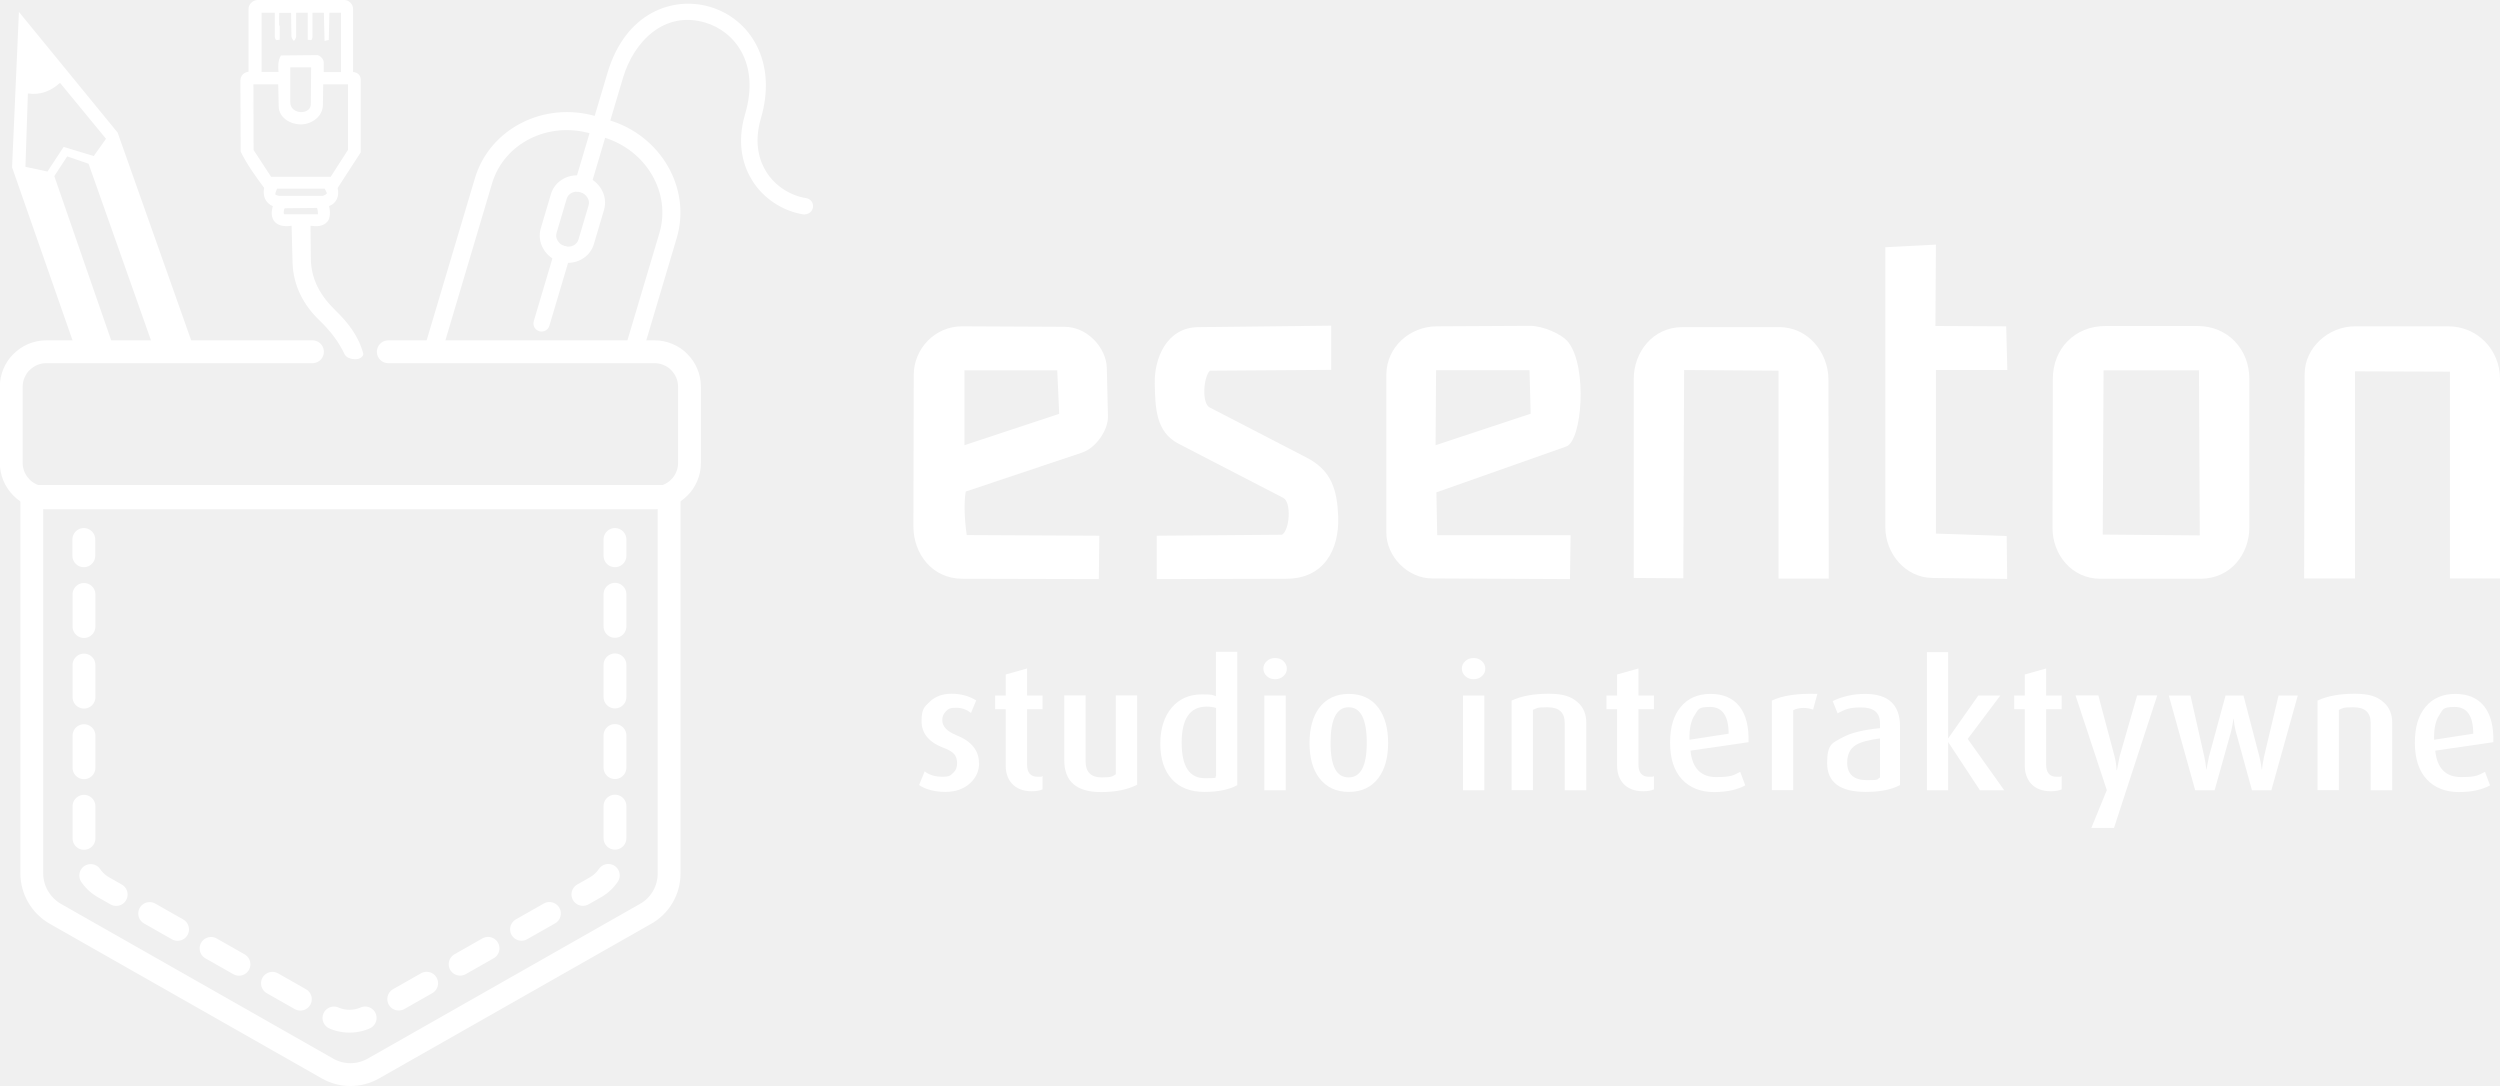
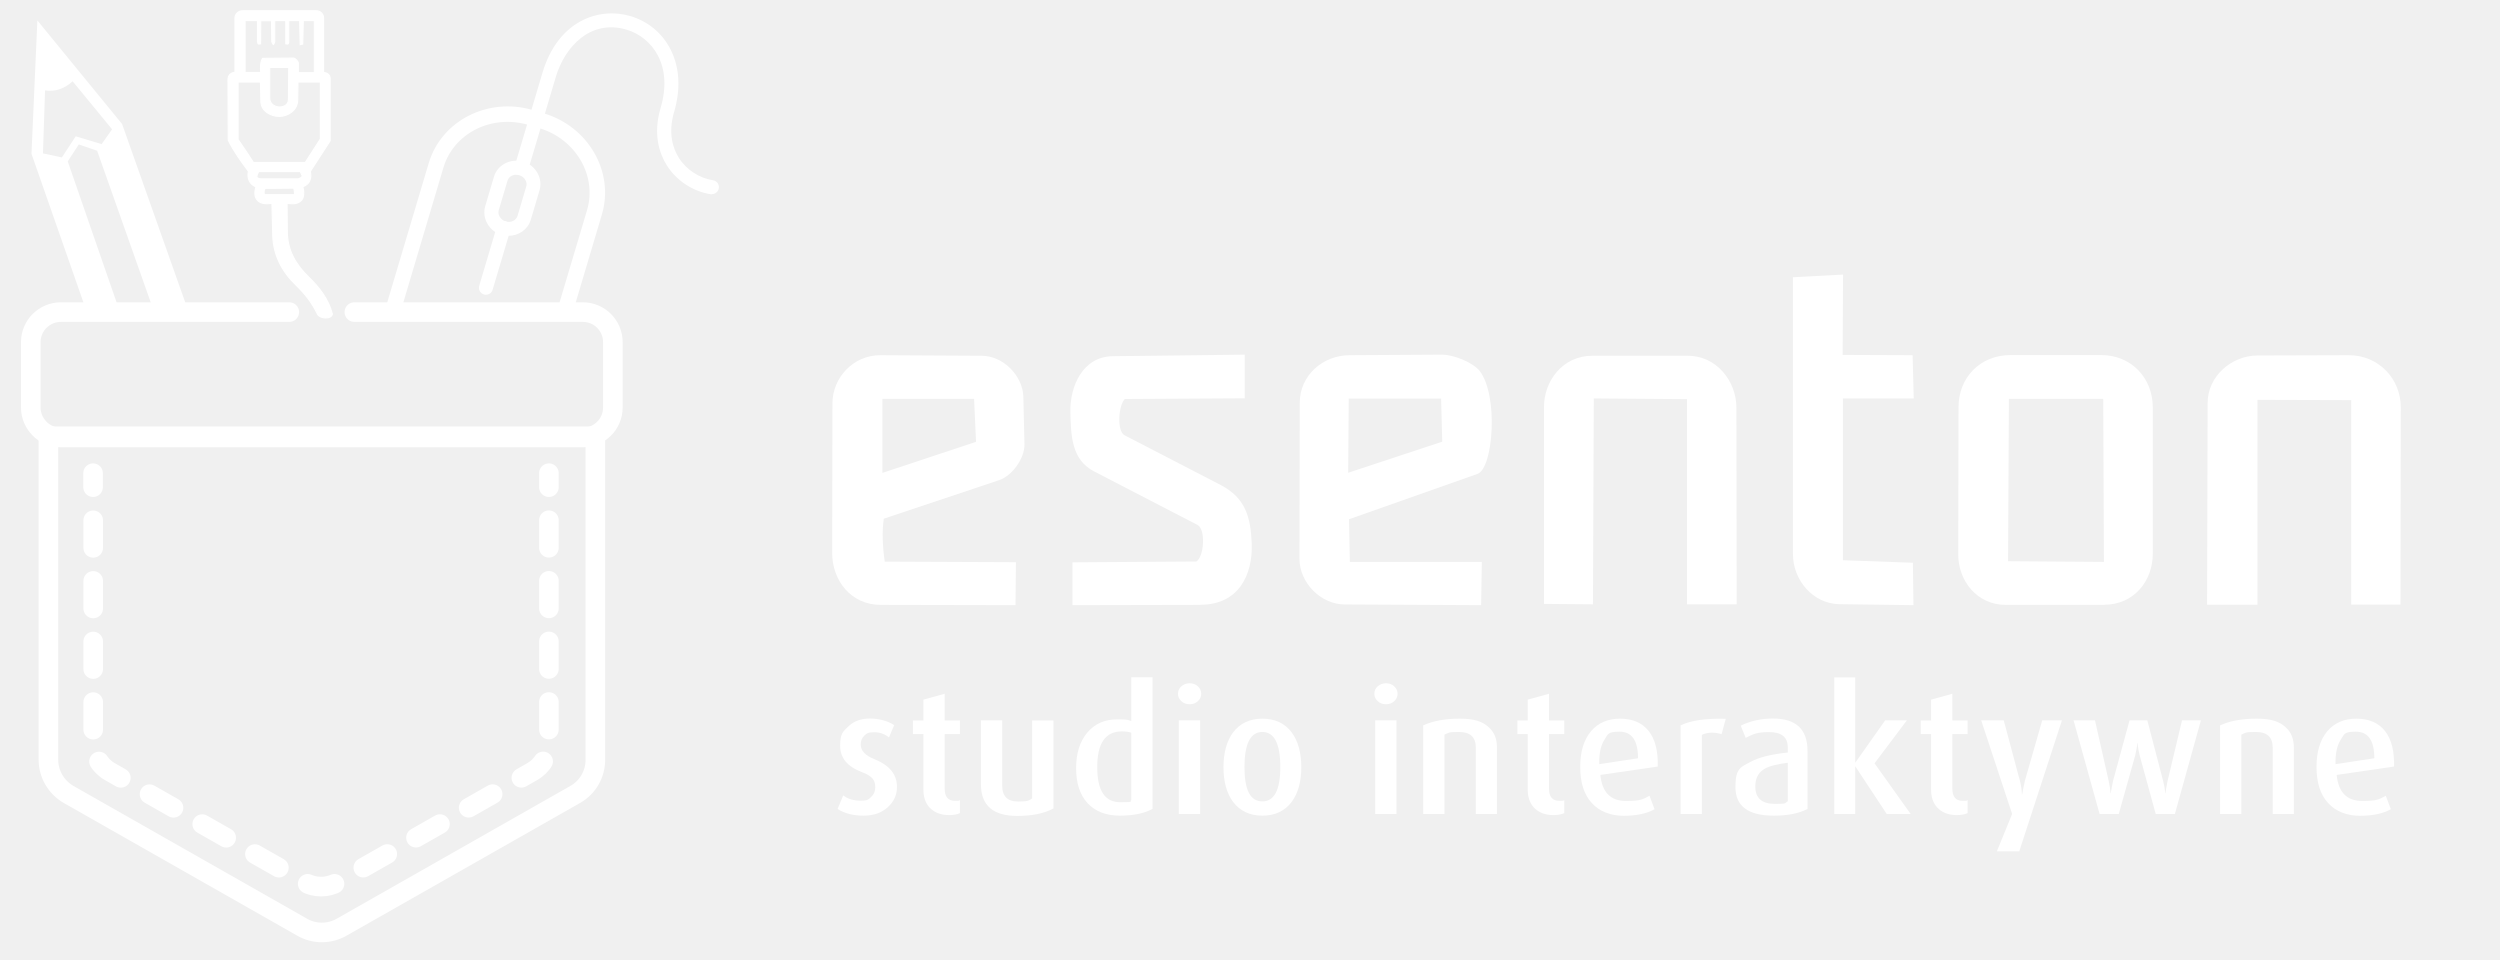
- <svg xmlns="http://www.w3.org/2000/svg" id="Layer_1" data-name="Layer 1" viewBox="0 0 1533 665.9">
+ <svg xmlns="http://www.w3.org/2000/svg" id="Layer_2" version="1.1" viewBox="0 0 1786.3 685.8">
  <defs>
    <style>
-       .cls-1 {
+       .st0 {
        fill: #ffffff;
      }

-       .cls-2, .cls-3, .cls-4, .cls-5 {
+       .st1, .st2, .st3, .st4 {
        fill: #ffffff;
      }

-       .cls-3 {
+       .st2 {
        stroke-width: .8px;
      }

-       .cls-3, .cls-4, .cls-6, .cls-7, .cls-5, .cls-8, .cls-9 {
+       .st2, .st5, .st3, .st6, .st7, .st4, .st8 {
        stroke: #ffffff;
      }

-       .cls-3, .cls-4, .cls-7, .cls-5, .cls-8 {
+       .st2, .st3, .st7, .st4, .st8 {
        stroke-miterlimit: 10;
      }

-       .cls-6, .cls-7, .cls-8, .cls-9 {
+       .st5 {
+         stroke-dasharray: 19.7 23.6;
+       }
+ 
+       .st5, .st6 {
+         stroke-linejoin: round;
+       }
+ 
+       .st5, .st6, .st7, .st8 {
        fill: none;
        stroke-width: 14px;
      }

-       .cls-6, .cls-8, .cls-9 {
+       .st5, .st6, .st8 {
        stroke-linecap: round;
      }

-       .cls-6, .cls-9 {
-         stroke-linejoin: round;
-       }
- 
-       .cls-5 {
+       .st4 {
        stroke-width: 2px;
-       }
- 
-       .cls-9 {
-         stroke-dasharray: 19.7 23.6;
      }
    </style>
  </defs>
-   <path class="cls-3" d="M222.4,217.1c-.9,4.1-9.1,3.3-10.7,0-3.9-8.2-9-14.6-15.5-20.9-9.8-9.4-16-21.3-16.4-35.1l-.6-23.1c-3.6.5-7.6.5-10.1-1.9s-2.5-6.2-1.3-9.9c-4.9-1.9-6.4-6.4-5.4-11.1-5.2-7-10.6-14.4-14.4-22.2l-.2-43.1c0-3,1.5-5,5-5.5V5.5c0-2.8,2.6-5.1,5.3-5.1h53c2.7,0,5,2.4,5,5.1v39c3.1.2,4.7,2,4.7,4.4v44.4c0,0-14.2,21.9-14.2,21.9,1.2,4.7-.4,9.3-5.3,10.9.9,3.4.9,7.5-.8,9.5-2.5,2.9-6,3-10.5,2.4l.2,20.4c.1,13.2,6.1,23.4,15.2,32.2,7.4,7.2,14.2,15.6,17,26.5ZM191.2,7.4v15.1c.1.3-.3,1.8-.6,1.7l-1.5-.2V7.4s-7.9,0-7.9,0v14.9c0,.6-.9,2.6-1.1,2.2s-1-1.6-1-2.2l-.2-14.8h-7.7c0-.1-.1,16.5-.1,16.5l-1.5.2c-.3,0-.7-1.4-.7-1.7V7.4s-8.9,0-8.9,0v37.1s11.2,0,11.2,0c-.3-3.7-.4-7.1,1.3-10.1l22-.2c1.4,0,3.6,2.4,3.6,3.8v6.6c0,0,11.4,0,11.4,0V7.4s-7.9,0-7.9,0l-.4,16.8-1.8.4-.4-17.2h-7.6ZM191,63.7l.2-22.8h-13.6s0,21.8,0,21.8c0,3.8,2.9,6,6.2,6.4s7.2-1.3,7.2-5.3ZM213.8,51.3h-16s-.2,13-.2,13c-.1,7.1-6.8,11.5-13.1,11.6-6,0-13.1-3.8-13.2-10.7l-.3-13.9h-16s.1,40.8.1,40.8l10.9,16.7h37c0,0,10.8-16.8,10.8-16.8v-40.7ZM197.7,120.5c1.1,0,3.5-1.4,3.1-2.3l-1.4-2.9h-29.7c-.5.8-1.2,2.7-1.3,3.7s2.1,1.5,3.1,1.5h26.1ZM195.4,131.8c0-1.4-.2-3.5-.7-4.7l-20,.2c-1.2,0-1.6,4.5-.4,4.5h21.1Z" />
+   <path class="st1" d="M1503.6,432.2h-70.5c-20.5,0-34-17.3-33.9-36.2l.2-105c0-21.2,15.4-37.3,37.2-37.3h64.9c21.4.1,36.7,16.4,36.7,37.3v104.9c0,18.7-13.1,36.2-34.7,36.2h0ZM1503.3,401.5l-.5-116.5h-67.4s-.6,116-.6,116l68.5.5h0Z" />
+   <path class="st1" d="M964.4,401.5h94.4s-.5,30.9-.5,30.9l-97.4-.5c-17.3,0-32.4-15.7-32.4-32.6l.2-111.5c0-19.6,16.5-33.9,35.5-34l66-.4c8.7,0,22.4,5.7,27.1,11.7,13.5,17.6,9.7,69.5-1.6,73.5l-91.8,32.4.6,30.4h0ZM1030.5,315.6l-.8-30.8h-66l-.4,53,67.2-22.2h0Z" />
+   <path class="st1" d="M632.2,401.3l93.7.4-.3,30.7-96.3-.2c-21.3,0-34.7-17.5-34.7-37.1l.2-106.9c0-18.3,14.9-34.5,34.3-34.4l72.2.4c15.9,0,29.5,14.7,29.9,29.2l.8,34.1c.2,9.7-8.5,22.4-18.2,25.6l-82.3,27.5c-1.3,8.2-1,19.6.7,30.8h0ZM697.4,315.7l-1.4-30.7h-65.5v52.9l66.9-22.2h0Z" />
+   <path class="st1" d="M1680.2,285.9l-67.2-.2v146.4h-36l.4-144.2c0-19.1,17.1-33.8,35.6-33.9l65.3-.2c21.1,0,37.1,16.7,37.1,37.2l-.2,141h-35.2c0,0,0-146.1,0-146.1h0Z" />
+   <path class="st1" d="M1205.5,285.2l-66.7-.5-.6,147.1-35-.3v-140.6c0-18.9,13.5-36.6,34.3-36.7h68.3c20.6-.1,34.9,18.1,34.9,37.1l.2,140.5h-35.5v-146.7h0Z" />
+   <path class="st1" d="M857.9,432.2l-91.6.2v-30.6s88.5-.6,88.5-.6c5.6-3.3,6.8-23,.9-26.1l-74-38.3c-16-8.3-16.5-25.2-16.9-42.4-.4-17.9,8.5-39.7,30.5-39.9l94.1-1.1v31.2c-.1,0-85.7.5-85.7.5-4.6,4.6-5.8,23-.2,25.9l68.8,35.6c17.5,9.1,21.4,22.8,22.1,42.1.7,22.2-9.5,43.4-36.6,43.4h0Z" />
+   <path class="st1" d="M1316.8,284.6v115.7c0,0,50,1.8,50,1.8l.4,30.3-52.9-.7c-19.1-.3-33.2-17.4-33.2-35.7v-197.9c0,0,35.8-1.9,35.8-1.9l-.3,57.4,50,.2.8,30.9h-50.5c0-.1,0-.1,0-.1Z" />
+   <path class="st0" d="M640.9,562.4c0,5.6-2.2,10.4-6.6,14.4-4.4,4-10.1,6-17.3,6s-13.8-1.6-18.5-4.8l4-9.7c3.2,2.6,7.4,3.8,12.5,3.8s5.5-.9,7.5-2.7c1.9-1.8,2.9-4,2.9-6.8s-.7-5-2.2-6.6-4-3.1-7.6-4.4c-10.2-3.9-15.3-10.1-15.3-18.8s2-10,5.9-13.8c3.9-3.7,9-5.6,15.3-5.6s12.6,1.6,17.4,4.7l-3.7,8.8c-3.1-2.5-6.6-3.7-10.7-3.7s-5.3.8-7,2.5-2.5,3.8-2.5,6.3c0,4.4,3.3,7.9,9.9,10.5,10.7,4.3,16,10.9,16,19.7h0Z" />
+   <path class="st0" d="M685.9,581c-2,.9-4.5,1.4-7.7,1.4-6.1,0-10.8-1.9-14.2-5.6-2.8-3.2-4.2-7.4-4.2-12.5v-39.8h-7.5v-9.7h7.5v-14.9l15.2-4.2v19.1h10.9v9.7h-10.9v39c0,5.8,2.4,8.7,7.3,8.7s2.2-.2,3.6-.5v9.4h0Z" />
+   <path class="st0" d="M752.6,577.7c-6.7,3.6-15.3,5.3-25.7,5.3-17.3,0-26-7.5-26-22.6v-45.7h15.2v46.7c0,7.5,3.8,11.3,11.3,11.3s7.5-.7,10.1-2.2v-55.7h15.2v62.9h0Z" />
+   <path class="st0" d="M823.4,578c-5.8,3.2-13.6,4.8-23.3,4.8s-17.5-3-23-8.9c-5.5-6-8.2-14.3-8.2-25s2.7-19.3,8.2-25.7c5.3-6.1,12.3-9.2,21.1-9.2s7.2.4,10.1,1.2v-31.3h15.2v94h0ZM808.3,571.7v-48.2c-2-.6-4.2-.9-6.7-.9-11.8,0-17.6,8.5-17.6,25.5s5.5,25.1,16.5,25.1,6.2-.5,7.8-1.5h0Z" />
+   <path class="st0" d="M858.3,495.7c0,2.1-.8,3.8-2.4,5.3s-3.6,2.2-5.9,2.2-4.3-.7-5.9-2.2c-1.6-1.5-2.4-3.2-2.4-5.3s.8-3.9,2.4-5.3,3.6-2.2,5.9-2.2,4.3.7,5.9,2.2c1.6,1.5,2.4,3.2,2.4,5.4ZM857.5,581.6h-15.2v-66.9h15.2v66.9Z" />
+   <path class="st0" d="M929.8,548.2c0,10.3-2.3,18.6-6.8,24.7-5,6.6-12,9.9-21,9.9s-16-3.3-21-9.9c-4.5-6.1-6.8-14.4-6.8-24.7s2.3-18.7,6.8-24.8c5-6.6,12-9.9,21-9.9s16.1,3.3,21,9.9c4.5,6.1,6.8,14.4,6.8,24.8ZM914.8,548.1c0-16.7-4.3-25.1-12.8-25.1s-12.8,8.4-12.8,25.1,4.3,24.5,12.8,24.5,12.8-8.2,12.8-24.5Z" />
+   <path class="st0" d="M998.6,495.7c0,2.1-.8,3.8-2.4,5.3s-3.6,2.2-5.9,2.2-4.3-.7-5.9-2.2c-1.6-1.5-2.4-3.2-2.4-5.3s.8-3.9,2.4-5.3,3.6-2.2,5.9-2.2,4.3.7,5.9,2.2c1.6,1.5,2.4,3.2,2.4,5.4ZM997.8,581.6h-15.2v-66.9h15.2v66.9Z" />
+   <path class="st0" d="M1069.7,581.6h-15.2v-47.4c0-7.5-4-11.2-12-11.2s-7.3.6-10.4,1.9v56.7h-15.2v-63.3c6.9-3.2,15.6-4.8,26.2-4.8s16.3,2.1,20.7,6.2c3.9,3.5,5.8,8.2,5.8,14.3v47.7h0Z" />
+   <path class="st0" d="M1117.7,581c-2,.9-4.6,1.4-7.7,1.4-6.1,0-10.8-1.9-14.2-5.6-2.8-3.2-4.2-7.4-4.2-12.5v-39.8h-7.4v-9.7h7.4v-14.9l15.2-4.2v19.1h10.9v9.7h-10.9v39c0,5.8,2.4,8.7,7.3,8.7s2.2-.2,3.6-.5v9.4h0Z" />
+   <path class="st0" d="M1184.5,547.7l-41,6c1.2,12.4,7.3,18.6,18.2,18.6s12.1-1.2,16.9-3.7l3.6,9.6c-5.7,3.2-13.1,4.7-22.1,4.7s-17.2-3-22.7-9.1c-5.6-6-8.3-14.7-8.3-25.8s2.6-19.3,7.6-25.4c5.1-6.1,12.1-9.1,20.9-9.1s15.7,2.9,20.4,8.8c4.6,5.8,6.8,14.3,6.5,25.5h0ZM1170.4,541.8c0-12.7-4.4-19-13.2-19s-8.2,1.9-10.7,5.6c-2.7,4.1-4,9.9-3.8,17.6l27.7-4.2h0Z" />
+   <path class="st0" d="M1233.1,513.6l-3,11c-2.2-.7-4.6-1.1-6.9-1.1s-5.3.5-7.2,1.6v56.5h-15.2v-63.3c7.4-3.6,18.1-5.1,32.3-4.7h0Z" />
+   <path class="st0" d="M1291.5,578c-6,3.2-14.1,4.8-24.2,4.8-18.2,0-27.3-6.8-27.3-20.4s3.7-14.2,11.1-18.2c5.8-3.1,14.6-5.3,26.3-6.5v-3.6c0-7.4-4.4-11-13.3-11s-11.1,1.4-16.8,4.1l-3.5-8.7c6.9-3.4,14.6-5.1,23-5.1,16.5,0,24.7,7.7,24.7,23.1v41.5h0ZM1277.4,572.6v-27.6c-8,1-13.7,2.5-17,4.6-4.2,2.6-6.2,6.7-6.2,12.4,0,8.3,4.7,12.4,14.1,12.4s6.6-.6,9.1-1.9h0Z" />
+   <path class="st0" d="M1365.2,581.6h-17.1l-22.5-34.1v34.1h-15v-97.6h15v61l21.4-30.3h15.5l-23.1,30.7,25.8,36.2h0Z" />
+   <path class="st0" d="M1405.9,581c-2,.9-4.6,1.4-7.7,1.4-6.1,0-10.8-1.9-14.2-5.6-2.8-3.2-4.2-7.4-4.2-12.5v-39.8h-7.4v-9.7h7.4v-14.9l15.2-4.2v19.1h10.9v9.7h-10.9v39c0,5.8,2.4,8.7,7.3,8.7s2.2-.2,3.6-.5v9.4h0Z" />
+   <path class="st0" d="M1473.3,514.7l-30.5,93.6h-16l10.9-26.7-22.1-66.9h16.1l11.6,43.3c.8,3.2,1.3,6.4,1.4,9.6h.2c.4-2.4,1-5.6,1.9-9.6l12.4-43.3h14.2Z" />
+   <path class="st0" d="M1572.6,514.7l-18.6,66.9h-13.7l-11.5-42c-.7-2.7-1.2-5.6-1.4-8.6h-.2c-.2,2.1-.7,4.9-1.5,8.6l-11.8,42h-13.7l-18.6-66.9h15.3l9.8,43.3c.7,3.2,1.2,6.1,1.2,8.8h.2c.4-2.2,1-5.2,1.7-8.8l11.8-43.3h12.7l11.3,43.3c.7,2.7,1.2,5.6,1.6,8.8h.2c0-1.6.5-4.5,1.4-8.9l10.3-43.2h13.4,0Z" />
+   <path class="st0" d="M1639.1,581.6h-15.2v-47.4c0-7.5-4-11.2-12-11.2s-7.3.6-10.4,1.9v56.7h-15.2v-63.3c6.9-3.2,15.6-4.8,26.2-4.8s16.3,2.1,20.7,6.2c3.9,3.5,5.8,8.2,5.8,14.3v47.7h0Z" />
+   <path class="st0" d="M1710.6,547.7l-41,6c1.2,12.4,7.3,18.6,18.2,18.6s12.1-1.2,16.9-3.7l3.6,9.6c-5.7,3.2-13.1,4.7-22.1,4.7s-17.2-3-22.7-9.1c-5.6-6-8.3-14.7-8.3-25.8s2.6-19.3,7.6-25.4c5.1-6.1,12.1-9.1,20.9-9.1s15.7,2.9,20.4,8.8c4.6,5.8,6.8,14.3,6.5,25.5h0ZM1696.5,541.8c0-12.7-4.4-19-13.2-19s-8.2,1.9-10.7,5.6c-2.7,4.1-4,9.9-3.8,17.6l27.7-4.2h0Z" />
  <g>
-     <path class="cls-2" d="M72.2,81.4L11.6,7.3l-4.2,95.3,37.5,107.3h23.7c0,.1-35.3-101.9-35.3-101.9l7.9-12.1,13.1,4.5,38.7,109.5-9.4.2,34.2.2-45.6-128.8ZM57.5,95.7l-18.5-5.6-9.9,15.1-13.5-2.9,1.5-45c7.7,1.2,14.3-1.6,19.7-6.5l28.2,34.3-7.6,10.7Z" />
-     <polygon class="cls-2" points="68.7 210.4 83.6 210.1 68.6 210 68.7 210.4" />
-   </g>
-   <path class="cls-7" d="M395.8,560.4l-166.8,94.8c-8.8,5-19.5,5-28.2,0l-166.8-94.8c-8.9-5.1-14.5-14.6-14.5-24.8v-231.2h390.8v231.2c0,10.3-5.5,19.8-14.5,24.8Z" />
-   <g>
-     <line class="cls-6" x1="377.1" y1="330.8" x2="377.1" y2="340.8" />
-     <path class="cls-9" d="M377.1,364.4v159c0,4.3-1.1,8.4-3.2,12-2.1,3.6-5.1,6.6-8.8,8.7l-69.5,39.5-69.5,39.5c-3.6,2.1-7.7,3.1-11.8,3.1s-8.1-1-11.8-3.1l-69.5-39.5-69.5-39.5c-3.7-2.1-6.7-5.1-8.8-8.7s-3.2-7.7-3.2-12v-170.8" />
-     <line class="cls-6" x1="51.4" y1="340.8" x2="51.4" y2="330.8" />
-   </g>
-   <path class="cls-5" d="M392.1,219.3h-132.6l32.7-109.8c8.9-29.8,41.7-46.5,73.1-37.2l7.8,2.3c31.4,9.3,49.8,41.2,40.9,71.1l-21.9,73.6ZM271.5,210.3h113.8l20-67.1c7.5-25.1-8.2-52-34.8-59.9l-7.8-2.3c-26.7-7.9-54.4,6-61.9,31.1l-29.2,98.2Z" />
-   <path class="cls-4" d="M348.3,160.7c-1.6,0-3.2-.2-4.9-.7-4.2-1.2-7.7-4-9.8-7.7-2.2-3.8-2.7-8.1-1.5-12.2l6.2-20.9c1.2-4.1,4-7.4,7.9-9.4,3.8-1.9,8.2-2.3,12.4-1.1,4.2,1.2,7.7,4,9.8,7.7,2.2,3.8,2.7,8.1,1.5,12.2l-6.2,20.9c-2,6.8-8.4,11.2-15.5,11.2ZM353.8,117c-1.2,0-2.4.3-3.4.8-1.7.8-2.9,2.2-3.4,4l-6.2,20.9c-.5,1.7-.3,3.5.7,5.1,1,1.7,2.6,3,4.6,3.6,4,1.2,8.1-.8,9.1-4.4l6.2-20.9c.5-1.7.3-3.5-.7-5.1-1-1.7-2.6-3-4.6-3.6-.8-.2-1.6-.3-2.3-.3Z" />
-   <path class="cls-4" d="M493.5,131c-.2,0-.5,0-.7,0-12.6-2-24.2-9.6-31-20.4-5.1-8.1-10-21.7-4.4-40.6,9.2-31.1-6.3-51.1-24.7-56.6-25.9-7.7-44.6,12.2-51.1,34l-19.9,66.9c-.7,2.4-3.2,3.7-5.6,3-2.4-.7-3.7-3.2-3-5.6l19.9-66.9c11-37,40-46.7,62.3-40.1,12.3,3.7,22.3,11.9,28.2,23.4,6.5,12.7,7.4,28,2.6,44.4-4.6,15.6-.7,26.7,3.4,33.2,5.4,8.6,14.7,14.7,24.8,16.3,2.5.4,4.1,2.7,3.7,5.1-.3,2.2-2.3,3.8-4.4,3.8Z" />
-   <path class="cls-4" d="M332.1,202.8c-.4,0-.9,0-1.3-.2-2.4-.7-3.7-3.2-3-5.6l12.7-42.7c.7-2.4,3.2-3.7,5.6-3,2.4.7,3.7,3.2,3,5.6l-12.7,42.7c-.6,2-2.4,3.2-4.3,3.2Z" />
-   <path class="cls-8" d="M238.1,215.7h163.3c2.9,0,5.8.6,8.3,1.7,2.6,1.1,4.9,2.6,6.8,4.6,1.9,1.9,3.5,4.2,4.6,6.8,1.1,2.6,1.7,5.4,1.7,8.3v46.8c0,2.9-.6,5.8-1.7,8.3-1.1,2.6-2.6,4.9-4.6,6.8-1.9,1.9-4.2,3.5-6.8,4.6s-5.4,1.7-8.3,1.7H28.3c-2.9,0-5.8-.6-8.3-1.7s-4.9-2.6-6.8-4.6-3.5-4.2-4.6-6.8-1.7-5.4-1.7-8.3v-46.8c0-2.9.6-5.8,1.7-8.3s2.6-4.9,4.6-6.8,4.2-3.5,6.8-4.6,5.4-1.7,8.3-1.7h163.3" />
-   <g>
-     <path class="cls-2" d="M1349.2,354.9h-61.2c-17.8,0-29.5-15-29.4-31.4l.2-91.2c0-18.4,13.4-32.4,32.3-32.4h56.4c18.6,0,31.8,14.3,31.8,32.4v91.1c0,16.3-11.4,31.5-30.1,31.5ZM1348.9,328.2l-.5-101.1h-58.5s-.5,100.7-.5,100.7l59.4.5Z" />
-     <path class="cls-2" d="M881.2,328.2h81.9s-.4,26.9-.4,26.9l-84.5-.4c-15.1,0-28.2-13.6-28.1-28.3v-96.8c.2-17,14.5-29.4,30.9-29.5l57.3-.3c7.6,0,19.5,4.9,23.5,10.2,11.7,15.2,8.4,60.3-1.4,63.8l-79.6,28.1.5,26.4ZM938.6,253.7l-.7-26.7h-57.3s-.3,46-.3,46l58.3-19.3Z" />
-     <path class="cls-2" d="M592.8,328.1l81.3.4-.3,26.6-83.6-.2c-18.5,0-30.1-15.2-30.1-32.2l.2-92.8c0-15.9,12.9-29.9,29.8-29.8l62.7.3c13.8,0,25.6,12.7,25.9,25.3l.7,29.6c.2,8.4-7.4,19.4-15.8,22.2l-71.4,23.9c-1.2,7.1-.8,17,.6,26.7ZM649.5,253.8l-1.2-26.7h-56.9c0,.1,0,45.9,0,45.9l58-19.2Z" />
-     <path class="cls-2" d="M1502.4,227.9l-58.3-.2v127s-31.2,0-31.2,0l.3-125.2c0-16.6,14.9-29.4,30.9-29.4h56.7c18.3-.2,32.2,14.4,32.2,32.2v122.4c-.1,0-30.7,0-30.7,0v-126.7Z" />
-     <path class="cls-2" d="M1090.5,227.3l-57.8-.4-.5,127.7-30.4-.2v-122c0-16.4,11.7-31.8,29.8-31.8h59.3c17.9-.1,30.3,15.7,30.3,32.2l.2,122h-30.8s0-127.3,0-127.3Z" />
-     <path class="cls-2" d="M788.8,354.9l-79.5.2v-26.6s76.8-.6,76.8-.6c4.8-2.8,5.9-20,.8-22.6l-64.2-33.2c-13.9-7.2-14.3-21.8-14.6-36.8-.4-15.6,7.3-34.4,26.5-34.7l81.7-.9v27.1c-.1,0-74.4.5-74.4.5-4,4-5,20-.2,22.5l59.7,30.9c15.2,7.9,18.6,19.8,19.2,36.5.6,19.3-8.3,37.6-31.8,37.7Z" />
-     <path class="cls-2" d="M1187.1,226.8v100.4c0,0,43.4,1.5,43.4,1.5l.3,26.3-45.9-.6c-16.6-.2-28.8-15.1-28.8-31v-171.8c0,0,31-1.6,31-1.6l-.3,49.9,43.4.2.7,26.8h-43.8Z" />
-   </g>
-   <g>
-     <path class="cls-1" d="M600.4,467.9c0,4.9-1.9,9.1-5.7,12.5-3.8,3.4-8.8,5.2-15,5.2s-12-1.4-16.1-4.2l3.4-8.4c2.8,2.2,6.4,3.3,10.9,3.3s4.8-.8,6.5-2.3c1.7-1.5,2.5-3.5,2.5-5.9s-.6-4.4-1.9-5.8c-1.3-1.4-3.5-2.7-6.6-3.8-8.8-3.4-13.3-8.8-13.3-16.3s1.7-8.7,5.1-12c3.4-3.2,7.8-4.8,13.3-4.8s10.9,1.4,15.1,4.1l-3.2,7.7c-2.7-2.2-5.7-3.2-9.3-3.2s-4.6.7-6.1,2.2-2.2,3.3-2.2,5.4c0,3.8,2.9,6.9,8.6,9.2,9.3,3.7,13.9,9.4,13.9,17.1Z" />
-     <path class="cls-1" d="M639.4,484c-1.7.8-4,1.2-6.7,1.2-5.3,0-9.4-1.6-12.3-4.8-2.4-2.8-3.7-6.4-3.7-10.9v-34.6h-6.5v-8.4h6.5v-12.9l13.1-3.7v16.6h9.5v8.4h-9.5v33.9c0,5,2.1,7.5,6.4,7.5s1.9-.1,3.1-.4v8.2Z" />
-     <path class="cls-1" d="M697.4,481.1c-5.8,3.1-13.3,4.6-22.3,4.6-15,0-22.5-6.5-22.5-19.6v-39.7h13.1v40.5c0,6.5,3.3,9.8,9.8,9.8s6.5-.6,8.7-1.9v-48.4h13.1v54.6Z" />
-     <path class="cls-1" d="M758.8,481.4c-5,2.8-11.8,4.2-20.3,4.2s-15.2-2.6-19.9-7.8c-4.7-5.2-7.1-12.4-7.1-21.7s2.4-16.8,7.1-22.3c4.6-5.3,10.7-8,18.3-8s6.3.4,8.7,1.1v-27.2h13.1v81.6ZM745.7,475.9v-41.8c-1.7-.5-3.7-.8-5.8-.8-10.2,0-15.3,7.4-15.3,22.1s4.8,21.8,14.3,21.8,5.4-.4,6.8-1.3Z" />
-     <path class="cls-1" d="M789.1,410c0,1.8-.7,3.3-2.1,4.6-1.4,1.3-3.1,1.9-5.1,1.9s-3.7-.6-5.1-1.9c-1.4-1.3-2.1-2.8-2.1-4.6s.7-3.3,2.1-4.6c1.4-1.3,3.1-1.9,5.1-1.9s3.7.6,5.1,1.9c1.4,1.3,2.1,2.8,2.1,4.7ZM788.4,484.6h-13.1v-58.1h13.1v58.1Z" />
-     <path class="cls-1" d="M851.2,455.6c0,9-2,16.1-5.9,21.4-4.3,5.7-10.4,8.6-18.2,8.6s-13.9-2.9-18.2-8.6c-4-5.3-5.9-12.5-5.9-21.4s2-16.2,5.9-21.5c4.3-5.7,10.4-8.6,18.2-8.6s14,2.9,18.2,8.6c3.9,5.3,5.9,12.5,5.9,21.5ZM838.1,455.5c0-14.5-3.7-21.8-11.1-21.8s-11.1,7.3-11.1,21.8,3.7,21.2,11.1,21.2,11.1-7.1,11.1-21.2Z" />
-     <path class="cls-1" d="M910.8,410c0,1.8-.7,3.3-2.1,4.6-1.4,1.3-3.1,1.9-5.1,1.9s-3.7-.6-5.1-1.9c-1.4-1.3-2.1-2.8-2.1-4.6s.7-3.3,2.1-4.6c1.4-1.3,3.1-1.9,5.1-1.9s3.7.6,5.1,1.9c1.4,1.3,2.1,2.8,2.1,4.7ZM910.2,484.6h-13.1v-58.1h13.1v58.1Z" />
-     <path class="cls-1" d="M972.6,484.6h-13.1v-41.2c0-6.5-3.5-9.7-10.5-9.7s-6.3.5-9,1.6v49.2h-13.1v-54.9c6-2.8,13.5-4.2,22.7-4.2s14.1,1.8,18,5.4c3.4,3,5.1,7.1,5.1,12.4v41.4Z" />
-     <path class="cls-1" d="M1014.3,484c-1.7.8-4,1.2-6.7,1.2-5.3,0-9.4-1.6-12.3-4.8-2.4-2.8-3.7-6.4-3.7-10.9v-34.6h-6.5v-8.4h6.5v-12.9l13.1-3.7v16.6h9.5v8.4h-9.5v33.9c0,5,2.1,7.5,6.4,7.5s1.9-.1,3.1-.4v8.2Z" />
-     <path class="cls-1" d="M1072.2,455.1l-35.6,5.2c1.1,10.8,6.4,16.2,15.8,16.2s10.5-1.1,14.7-3.2l3.1,8.3c-5,2.7-11.3,4.1-19.2,4.1s-14.9-2.6-19.7-7.9c-4.8-5.2-7.2-12.7-7.2-22.4s2.2-16.8,6.6-22c4.4-5.3,10.5-7.9,18.2-7.9s13.6,2.5,17.7,7.6c4,5.1,5.9,12.4,5.6,22.1ZM1060,450c0-11-3.8-16.5-11.4-16.5s-7.1,1.6-9.3,4.8c-2.4,3.5-3.5,8.6-3.3,15.3l24-3.7Z" />
-     <path class="cls-1" d="M1114.4,425.5l-2.6,9.6c-1.9-.6-4-1-6-1s-4.6.5-6.2,1.4v49h-13.1v-54.9c6.4-3.1,15.7-4.5,28-4.1Z" />
-     <path class="cls-1" d="M1165.1,481.4c-5.2,2.8-12.2,4.2-21,4.2-15.8,0-23.7-5.9-23.7-17.7s3.2-12.3,9.6-15.8c5-2.7,12.6-4.6,22.8-5.6v-3.1c0-6.4-3.8-9.6-11.5-9.6s-9.7,1.2-14.5,3.6l-3-7.5c6-2.9,12.7-4.4,19.9-4.4,14.3,0,21.4,6.7,21.4,20v36ZM1152.8,476.7v-23.9c-6.9.9-11.8,2.2-14.7,4-3.6,2.2-5.4,5.8-5.4,10.8,0,7.2,4.1,10.8,12.2,10.8s5.7-.5,7.9-1.6Z" />
-     <path class="cls-1" d="M1229,484.6h-14.9l-19.5-29.6v29.6h-13v-84.7h13v52.9l18.5-26.3h13.5l-20,26.6,22.4,31.5Z" />
-     <path class="cls-1" d="M1264.3,484c-1.7.8-4,1.2-6.7,1.2-5.3,0-9.4-1.6-12.3-4.8-2.4-2.8-3.7-6.4-3.7-10.9v-34.6h-6.5v-8.4h6.5v-12.9l13.1-3.7v16.6h9.5v8.4h-9.5v33.9c0,5,2.1,7.5,6.4,7.5s1.9-.1,3.1-.4v8.2Z" />
-     <path class="cls-1" d="M1322.8,426.5l-26.5,81.2h-13.9l9.5-23.2-19.2-58.1h14l10,37.6c.7,2.8,1.1,5.6,1.2,8.3h.2c.4-2.1.9-4.8,1.6-8.3l10.8-37.6h12.3Z" />
-     <path class="cls-1" d="M1409,426.5l-16.2,58.1h-11.9l-10-36.4c-.6-2.4-1-4.8-1.2-7.4h-.2c-.2,1.8-.6,4.3-1.3,7.4l-10.2,36.4h-11.9l-16.2-58.1h13.3l8.5,37.6c.6,2.7,1,5.3,1.1,7.7h.2c.4-1.9.9-4.5,1.5-7.7l10.2-37.6h11l9.8,37.6c.6,2.3,1,4.8,1.4,7.7h.2c0-1.4.5-4,1.2-7.8l8.9-37.5h11.6Z" />
-     <path class="cls-1" d="M1466.8,484.6h-13.1v-41.2c0-6.5-3.5-9.7-10.5-9.7s-6.3.5-9,1.6v49.2h-13.1v-54.9c6-2.8,13.5-4.2,22.7-4.2s14.1,1.8,18,5.4c3.4,3,5.1,7.1,5.1,12.4v41.4Z" />
-     <path class="cls-1" d="M1528.9,455.1l-35.6,5.2c1.1,10.8,6.4,16.2,15.8,16.2s10.5-1.1,14.7-3.2l3.1,8.3c-5,2.7-11.3,4.1-19.2,4.1s-14.9-2.6-19.7-7.9c-4.8-5.2-7.2-12.7-7.2-22.4s2.2-16.8,6.6-22c4.4-5.3,10.5-7.9,18.2-7.9s13.6,2.5,17.7,7.6c4,5.1,5.9,12.4,5.6,22.1ZM1516.6,450c0-11-3.8-16.5-11.4-16.5s-7.1,1.6-9.3,4.8c-2.4,3.5-3.5,8.6-3.3,15.3l24-3.7Z" />
+     <path class="st2" d="M237.5,224.4c-.9,4.1-9.1,3.3-10.7,0-3.9-8.2-9-14.6-15.5-20.9-9.8-9.4-16-21.3-16.4-35.1l-.6-23.1c-3.6.5-7.6.5-10.1-1.9s-2.5-6.2-1.3-9.9c-4.9-1.9-6.4-6.4-5.4-11.1-5.2-7-10.6-14.4-14.4-22.2l-.2-43.1c0-3,1.5-5,5-5.5V12.8c0-2.8,2.6-5.1,5.3-5.1h53c2.7,0,5,2.4,5,5.1v39c3.1.2,4.7,2,4.7,4.4v44.4l-14.2,21.9c1.2,4.7-.4,9.3-5.3,10.9.9,3.4.9,7.5-.8,9.5-2.5,2.9-6,3-10.5,2.4l.2,20.4c.1,13.2,6.1,23.4,15.2,32.2,7.4,7.2,14.2,15.6,17,26.5h0ZM206.3,14.7v15.1c.1.3-.3,1.8-.6,1.7l-1.5-.2V14.7h-7.9v14.9c0,.6-.9,2.6-1.1,2.2s-1-1.6-1-2.2l-.2-14.8h-7.7c0,0-.1,16.5-.1,16.5l-1.5.2c-.3,0-.7-1.4-.7-1.7v-15.1h-8.9v37.1h11.2c-.3-3.7-.4-7.1,1.3-10.1l22-.2c1.4,0,3.6,2.4,3.6,3.8v6.6h11.4V14.7h-7.9l-.4,16.8-1.8.4-.4-17.2h-7.8ZM206.1,71l.2-22.8h-13.6v21.8c0,3.8,2.9,6,6.2,6.4s7.2-1.3,7.2-5.3h0ZM228.9,58.6h-16l-.2,13c-.1,7.1-6.8,11.5-13.1,11.6-6,0-13.1-3.8-13.2-10.7l-.3-13.9h-16v40.8c.1,0,11,16.7,11,16.7h37l10.8-16.8v-40.7ZM212.8,127.8c1.1,0,3.5-1.4,3.1-2.3l-1.4-2.9h-29.7c-.5.8-1.2,2.7-1.3,3.7s2.1,1.5,3.1,1.5h26.2ZM210.5,139.1c0-1.4-.2-3.5-.7-4.7l-20,.2c-1.2,0-1.6,4.5-.4,4.5h21.1,0Z" />
+     <g>
+       <path class="st1" d="M87.3,88.7L26.7,14.6l-4.2,95.3,37.5,107.3h23.7c0,.1-35.3-101.9-35.3-101.9l7.9-12.1,13.1,4.5,38.7,109.5-9.4.2,34.2.2-45.6-128.8h0ZM72.6,103l-18.5-5.6-9.9,15.1-13.5-2.9,1.5-45c7.7,1.2,14.3-1.6,19.7-6.5l28.2,34.3-7.6,10.7h0Z" />
+       <polygon class="st1" points="83.8 217.7 98.7 217.4 83.7 217.3 83.8 217.7" />
+     </g>
+     <path class="st7" d="M410.9,567.7l-166.8,94.8c-8.8,5-19.5,5-28.2,0l-166.8-94.8c-8.9-5.1-14.5-14.6-14.5-24.8v-231.2h390.8v231.2c0,10.3-5.5,19.8-14.5,24.8Z" />
+     <g>
+       <line class="st6" x1="392.2" y1="338.1" x2="392.2" y2="348.1" />
+       <path class="st5" d="M392.2,371.7v159c0,4.3-1.1,8.4-3.2,12s-5.1,6.6-8.8,8.7l-69.5,39.5-69.5,39.5c-3.6,2.1-7.7,3.1-11.8,3.1s-8.1-1-11.8-3.1l-69.5-39.5-69.5-39.5c-3.7-2.1-6.7-5.1-8.8-8.7s-3.2-7.7-3.2-12v-170.8" />
+       <line class="st6" x1="66.5" y1="348.1" x2="66.5" y2="338.1" />
+     </g>
+     <path class="st4" d="M407.2,226.6h-132.6l32.7-109.8c8.9-29.8,41.7-46.5,73.1-37.2l7.8,2.3c31.4,9.3,49.8,41.2,40.9,71.1l-21.9,73.6h0ZM286.6,217.6h113.8l20-67.1c7.5-25.1-8.2-52-34.8-59.9l-7.8-2.3c-26.7-7.9-54.4,6-61.9,31.1l-29.2,98.2h-.1Z" />
+     <path class="st3" d="M363.4,168c-1.6,0-3.2-.2-4.9-.7-4.2-1.2-7.7-4-9.8-7.7-2.2-3.8-2.7-8.1-1.5-12.2l6.2-20.9c1.2-4.1,4-7.4,7.9-9.4,3.8-1.9,8.2-2.3,12.4-1.1,4.2,1.2,7.7,4,9.8,7.7,2.2,3.8,2.7,8.1,1.5,12.2l-6.2,20.9c-2,6.8-8.4,11.2-15.5,11.2h.1ZM368.9,124.3c-1.2,0-2.4.3-3.4.8-1.7.8-2.9,2.2-3.4,4l-6.2,20.9c-.5,1.7-.3,3.5.7,5.1,1,1.7,2.6,3,4.6,3.6,4,1.2,8.1-.8,9.1-4.4l6.2-20.9c.5-1.7.3-3.5-.7-5.1-1-1.7-2.6-3-4.6-3.6-.8-.2-1.6-.3-2.3-.3h0Z" />
+     <path class="st3" d="M508.6,138.3h-.7c-12.6-2-24.2-9.6-31-20.4-5.1-8.1-10-21.7-4.4-40.6,9.2-31.1-6.3-51.1-24.7-56.6-25.9-7.7-44.6,12.2-51.1,34l-19.9,66.9c-.7,2.4-3.2,3.7-5.6,3s-3.7-3.2-3-5.6l19.9-66.9c11-37,40-46.7,62.3-40.1,12.3,3.7,22.3,11.9,28.2,23.4,6.5,12.7,7.4,28,2.6,44.4-4.6,15.6-.7,26.7,3.4,33.2,5.4,8.6,14.7,14.7,24.8,16.3,2.5.4,4.1,2.7,3.7,5.1-.3,2.2-2.3,3.8-4.4,3.8h0Z" />
+     <path class="st3" d="M347.2,210.1c-.4,0-.9,0-1.3-.2-2.4-.7-3.7-3.2-3-5.6l12.7-42.7c.7-2.4,3.2-3.7,5.6-3s3.7,3.2,3,5.6l-12.7,42.7c-.6,2-2.4,3.2-4.3,3.2h0Z" />
+     <path class="st8" d="M253.2,223h163.3c2.9,0,5.8.6,8.3,1.7,2.6,1.1,4.9,2.6,6.8,4.6,1.9,1.9,3.5,4.2,4.6,6.8s1.7,5.4,1.7,8.3v46.8c0,2.9-.6,5.8-1.7,8.3-1.1,2.6-2.6,4.9-4.6,6.8-1.9,1.9-4.2,3.5-6.8,4.6s-5.4,1.7-8.3,1.7H43.4c-2.9,0-5.8-.6-8.3-1.7s-4.9-2.6-6.8-4.6-3.5-4.2-4.6-6.8-1.7-5.4-1.7-8.3v-46.8c0-2.9.6-5.8,1.7-8.3,1.1-2.5,2.6-4.9,4.6-6.8s4.2-3.5,6.8-4.6,5.4-1.7,8.3-1.7h163.3" />
  </g>
</svg>
